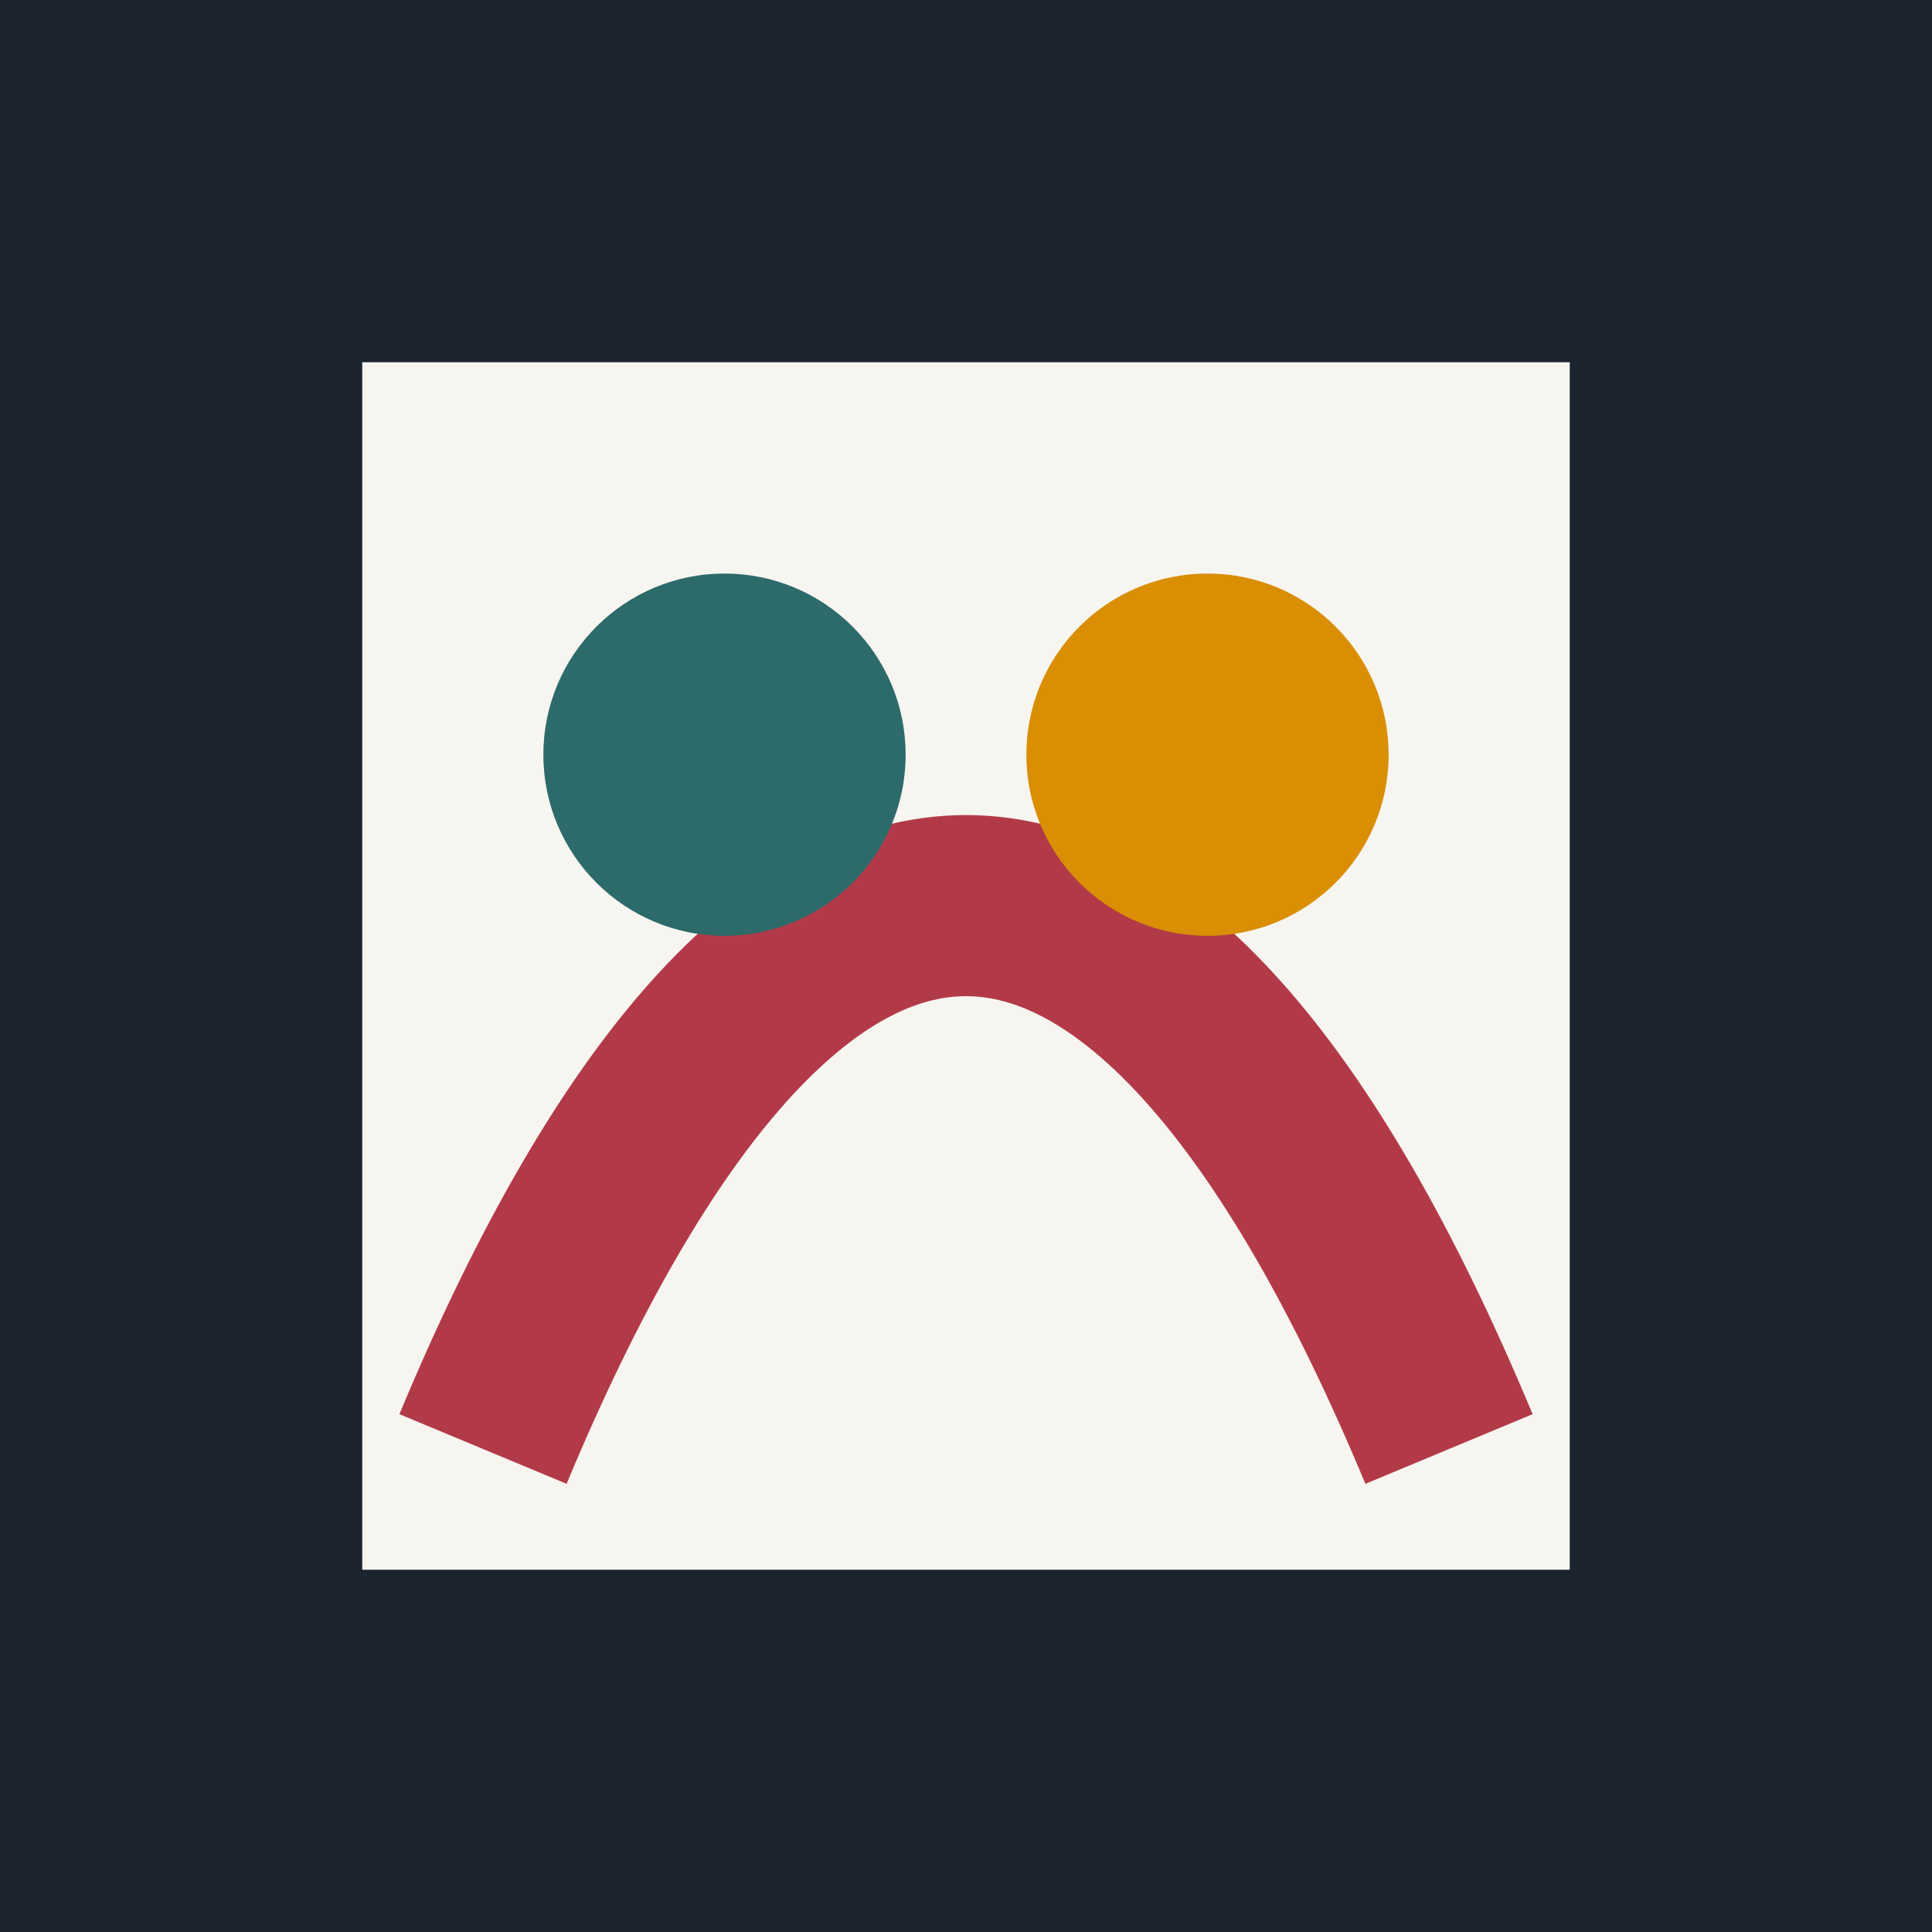
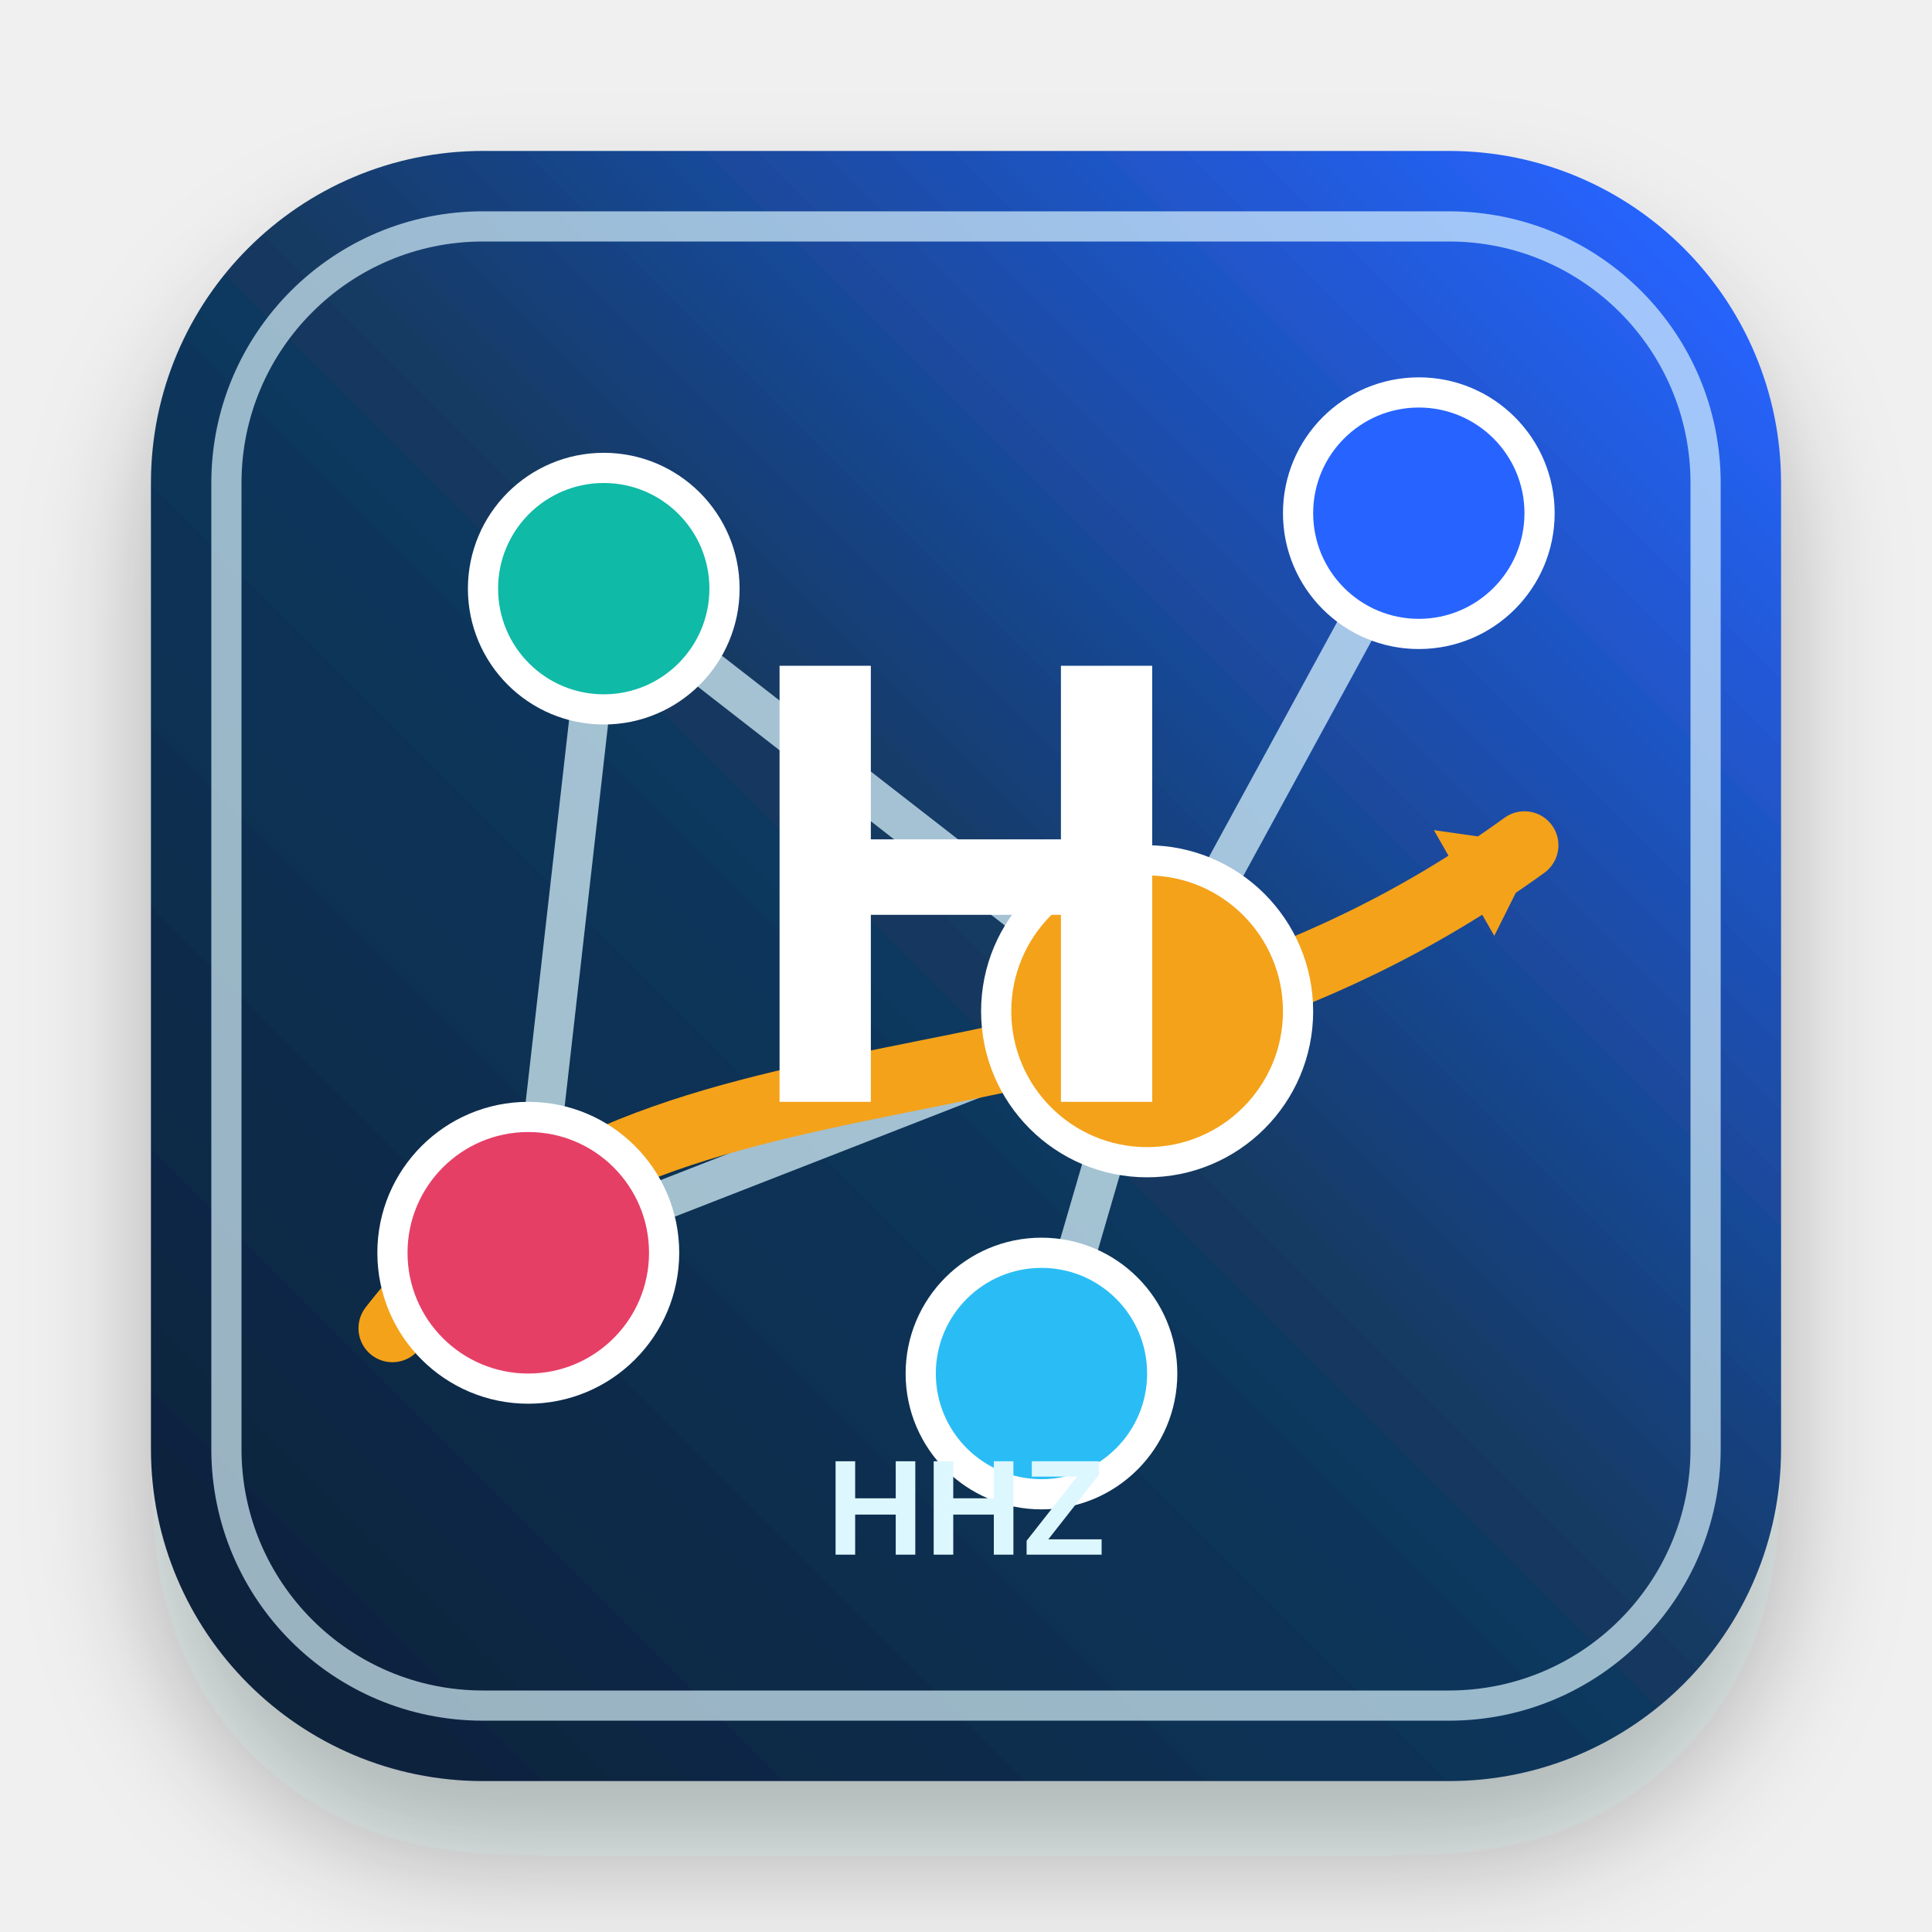
- <svg xmlns="http://www.w3.org/2000/svg" viewBox="0 0 64 64">
-   <rect width="64" height="64" fill="#1C2430" />
-   <path d="M12 12h40v40H12z" fill="#F7F5F0" />
-   <path d="M16 48c10-24 22-24 32 0" fill="none" stroke="#B23A48" stroke-width="6" />
-   <circle cx="24" cy="25" r="6" fill="#2D6A6A" />
-   <circle cx="40" cy="25" r="6" fill="#D98E04" />
+ <svg xmlns="http://www.w3.org/2000/svg" viewBox="0 0 128 128" role="img" aria-labelledby="title desc">
+   <defs>
+     <linearGradient id="bg" x1="16" y1="112" x2="112" y2="16" gradientUnits="userSpaceOnUse">
+       <stop stop-color="#0B213A" />
+       <stop offset="0.52" stop-color="#123A62" />
+       <stop offset="1" stop-color="#2764FF" />
+     </linearGradient>
+     <filter id="softShadow" x="-20%" y="-20%" width="140%" height="140%">
+       <feDropShadow dx="0" dy="5" stdDeviation="4" flood-color="#071426" flood-opacity="0.28" />
+     </filter>
+   </defs>
+   <rect x="10" y="10" width="108" height="108" rx="22" fill="url(#bg)" filter="url(#softShadow)" />
+   <rect x="15" y="15" width="98" height="98" rx="17" fill="none" stroke="#DDF7FF" stroke-opacity="0.68" stroke-width="2" />
+   <path d="M35 83 L40 39 L76 67 L94 34 M35 83 L76 67 L69 91" fill="none" stroke="#DDF7FF" stroke-opacity="0.72" stroke-width="2.6" stroke-linecap="round" />
+   <path d="M26 88 C43 66 72 77 101 56" fill="none" stroke="#F4A21A" stroke-width="4.5" stroke-linecap="round" />
+   <path d="M102 56 L95 55 L99 62 Z" fill="#F4A21A" />
+   <circle cx="35" cy="83" r="9" fill="#E63F66" stroke="#fff" stroke-width="2" />
+   <circle cx="40" cy="39" r="8" fill="#0FBAA7" stroke="#fff" stroke-width="2" />
+   <circle cx="76" cy="67" r="10" fill="#F4A21A" stroke="#fff" stroke-width="2" />
+   <circle cx="94" cy="34" r="8" fill="#2764FF" stroke="#fff" stroke-width="2" />
+   <circle cx="69" cy="91" r="8" fill="#2ABDF5" stroke="#fff" stroke-width="2" />
+   <text x="64" y="73" text-anchor="middle" font-family="Arial, Helvetica, sans-serif" font-size="42" font-weight="800" fill="#fff">H</text>
+   <text x="64" y="103" text-anchor="middle" font-family="Arial, Helvetica, sans-serif" font-size="9" font-weight="800" fill="#DDF7FF">HHZ</text>
</svg>
